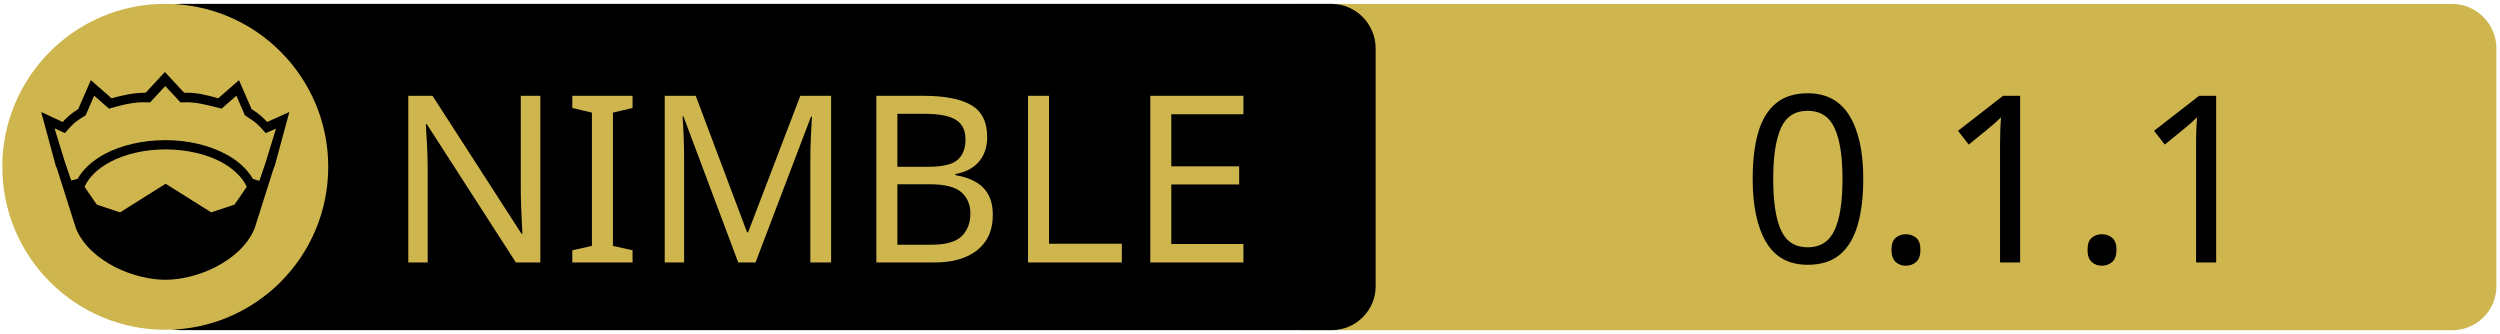
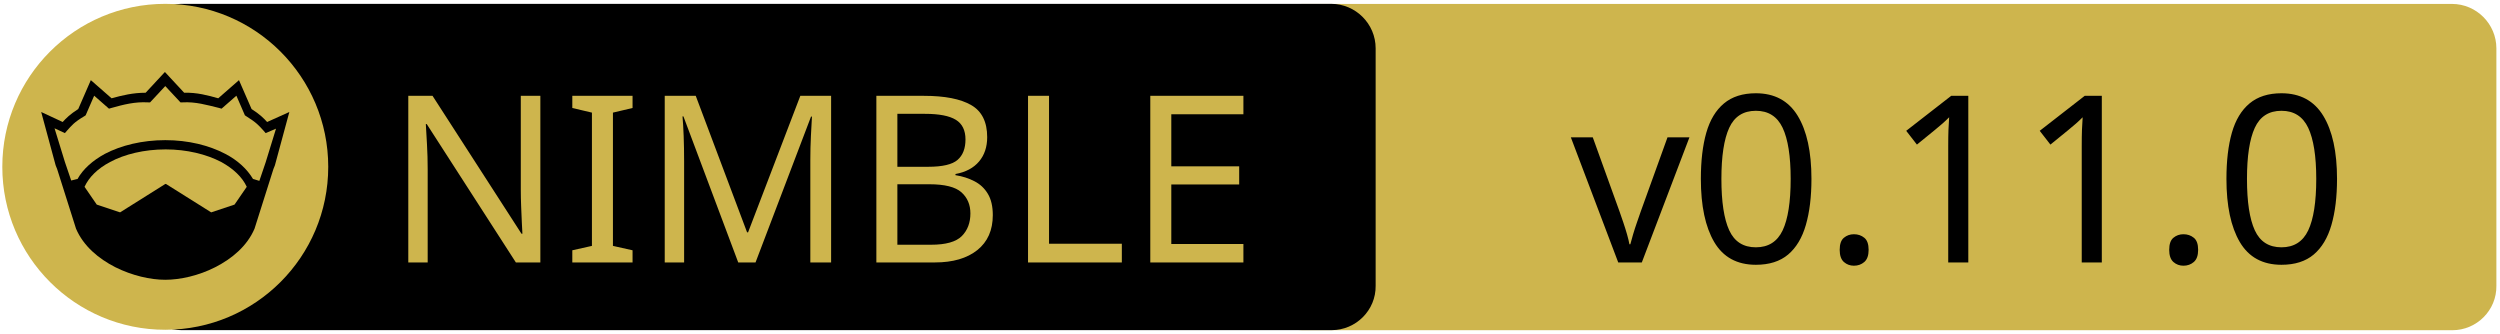
<svg xmlns="http://www.w3.org/2000/svg" xmlns:xlink="http://www.w3.org/1999/xlink" width="675" height="90" xml:space="preserve" version="1.1">
-   <a xlink:href="https://github.com/openpeeps/activitypub-nim">
+   <a xlink:href="https://github.com/elcritch/merenda">
    <g>
      <path fill="#CEB54D" id="svg_15" d="m662.123,89.159l-310.5,0c-6.6,0 -12,-5.4 -12,-12l0,-64.1c0,-6.6 5.4,-12 12,-12l310.4,0c6.6,0 12,5.4 12,12l0,64.1c0.1,6.6 -5.3,12 -11.9,12z" />
      <path id="svg_1" d="m359.524,89.139l-310.5,0c-6.6,0 -12,-5.4 -12,-12l0,-64.1c0,-6.6 5.4,-12 12,-12l310.4,0c6.6,0 12,5.4 12,12l0,64.1c0.1,6.6 -5.3,12 -11.9,12z" />
      <rect id="svg_2" fill="none" height="45.9" width="315.3" class="st0" y="24.539" x="60.224" />
      <circle id="svg_4" fill="#CEB54D" r="44" cy="45.039" cx="44.624" class="st1" />
      <g id="XMLID_4_">
        <path id="svg_5" d="m78.124,30.239l-3.9,14.4l-0.4,1l-5.1,16.1c0,0 0,0 0,0c-2,4.7 -6.1,8.1 -10.6,10.4c-4.5,2.3 -9.5,3.4 -13.5,3.4c-4,0 -8.9,-1.1 -13.5,-3.4c-4.5,-2.3 -8.6,-5.7 -10.6,-10.4c0,0 0,0 0,0l-5.1,-16.1l-0.4,-1l-3.9,-14.4l5.8,2.7c0.9,-1 2,-2.1 4.2,-3.5l3.4,-7.8l5.6,4.9c2.9,-0.8 5.8,-1.5 9.2,-1.5l5.2,-5.6l5.2,5.6c3.4,-0.1 6.4,0.7 9.2,1.5l5.6,-4.9l3.4,7.8c2.2,1.4 3.3,2.5 4.2,3.5l6,-2.7z" />
        <g id="XMLID_6_">
          <g id="svg_6">
            <path id="svg_7" fill="#CEB54D" d="m66.624,50.439l-3.3,4.8l-6.3,2.1l-12.1,-7.6c-0.1,-0.1 -0.3,-0.1 -0.4,0l-12.1,7.6l-6.3,-2.1l-3.3,-4.8c1.2,-2.6 3.5,-4.9 6.9,-6.7c3.9,-2.1 9.2,-3.4 15,-3.4c5.7,0 11,1.3 15,3.4c3.3,1.8 5.7,4.1 6.9,6.7z" class="st1" />
          </g>
          <g id="svg_8" />
        </g>
        <g id="XMLID_5_">
          <g id="svg_9">
            <path id="svg_10" fill="#CEB54D" d="m74.524,34.739l-2.8,9.1l-1.7,5l-1.6,-0.5c0,0 -0.1,0 -0.1,0c-1.6,-2.7 -4.2,-5.1 -7.5,-6.8c-4.4,-2.3 -10,-3.7 -16.2,-3.7c-6.2,0 -11.9,1.4 -16.3,3.7c-3.3,1.8 -5.9,4.1 -7.4,6.8c0,0 -0.1,0 -0.1,0l-1.6,0.4l-1.7,-5l-2.8,-9.1l2.8,1.3l0.6,-0.7c1.2,-1.3 1.8,-2.2 4.7,-3.9l0.3,-0.2l2.3,-5.3l4,3.5l0.7,-0.2c3.2,-0.9 6.3,-1.7 9.8,-1.5l0.6,0l4.1,-4.4l4.1,4.4l0.6,0c3.5,-0.2 6.5,0.7 9.8,1.5l0.7,0.2l4,-3.5l2.3,5.3l0.3,0.2c2.9,1.8 3.5,2.6 4.7,3.9l0.6,0.7l2.8,-1.2z" class="st1" />
          </g>
          <g id="svg_11" />
        </g>
      </g>
      <text x="-442" y="-350.021" id="svg_16" font-size="63px" font-family="'PT Sans Caption', 'Tahoma', 'Helvetica Neue Medium', 'PT Sans', sans-serif" fill="#CEB54D" class="st1 st2 st3" transform="matrix(1 0 0 1 546.13 420.879)">NIMBLE</text>
-       <text x="-76.0" y="-350.012" id="svg_17" font-size="63.012px" font-family="'PT Sans Caption', 'Tahoma', 'Helvetica Neue Medium', 'PT Sans', sans-serif" fill="#000000" class="st1 st2 st3" transform="matrix(1 0 0 1 546.13 420.879)">0.1.1</text>
+       <text x="-122.0" y="-350.012" id="svg_17" font-size="63.012px" font-family="'PT Sans Caption', 'Tahoma', 'Helvetica Neue Medium', 'PT Sans', sans-serif" fill="#000000" class="st1 st2 st3" transform="matrix(1 0 0 1 546.13 420.879)">v0.11.0</text>
    </g>
  </a>
</svg>
